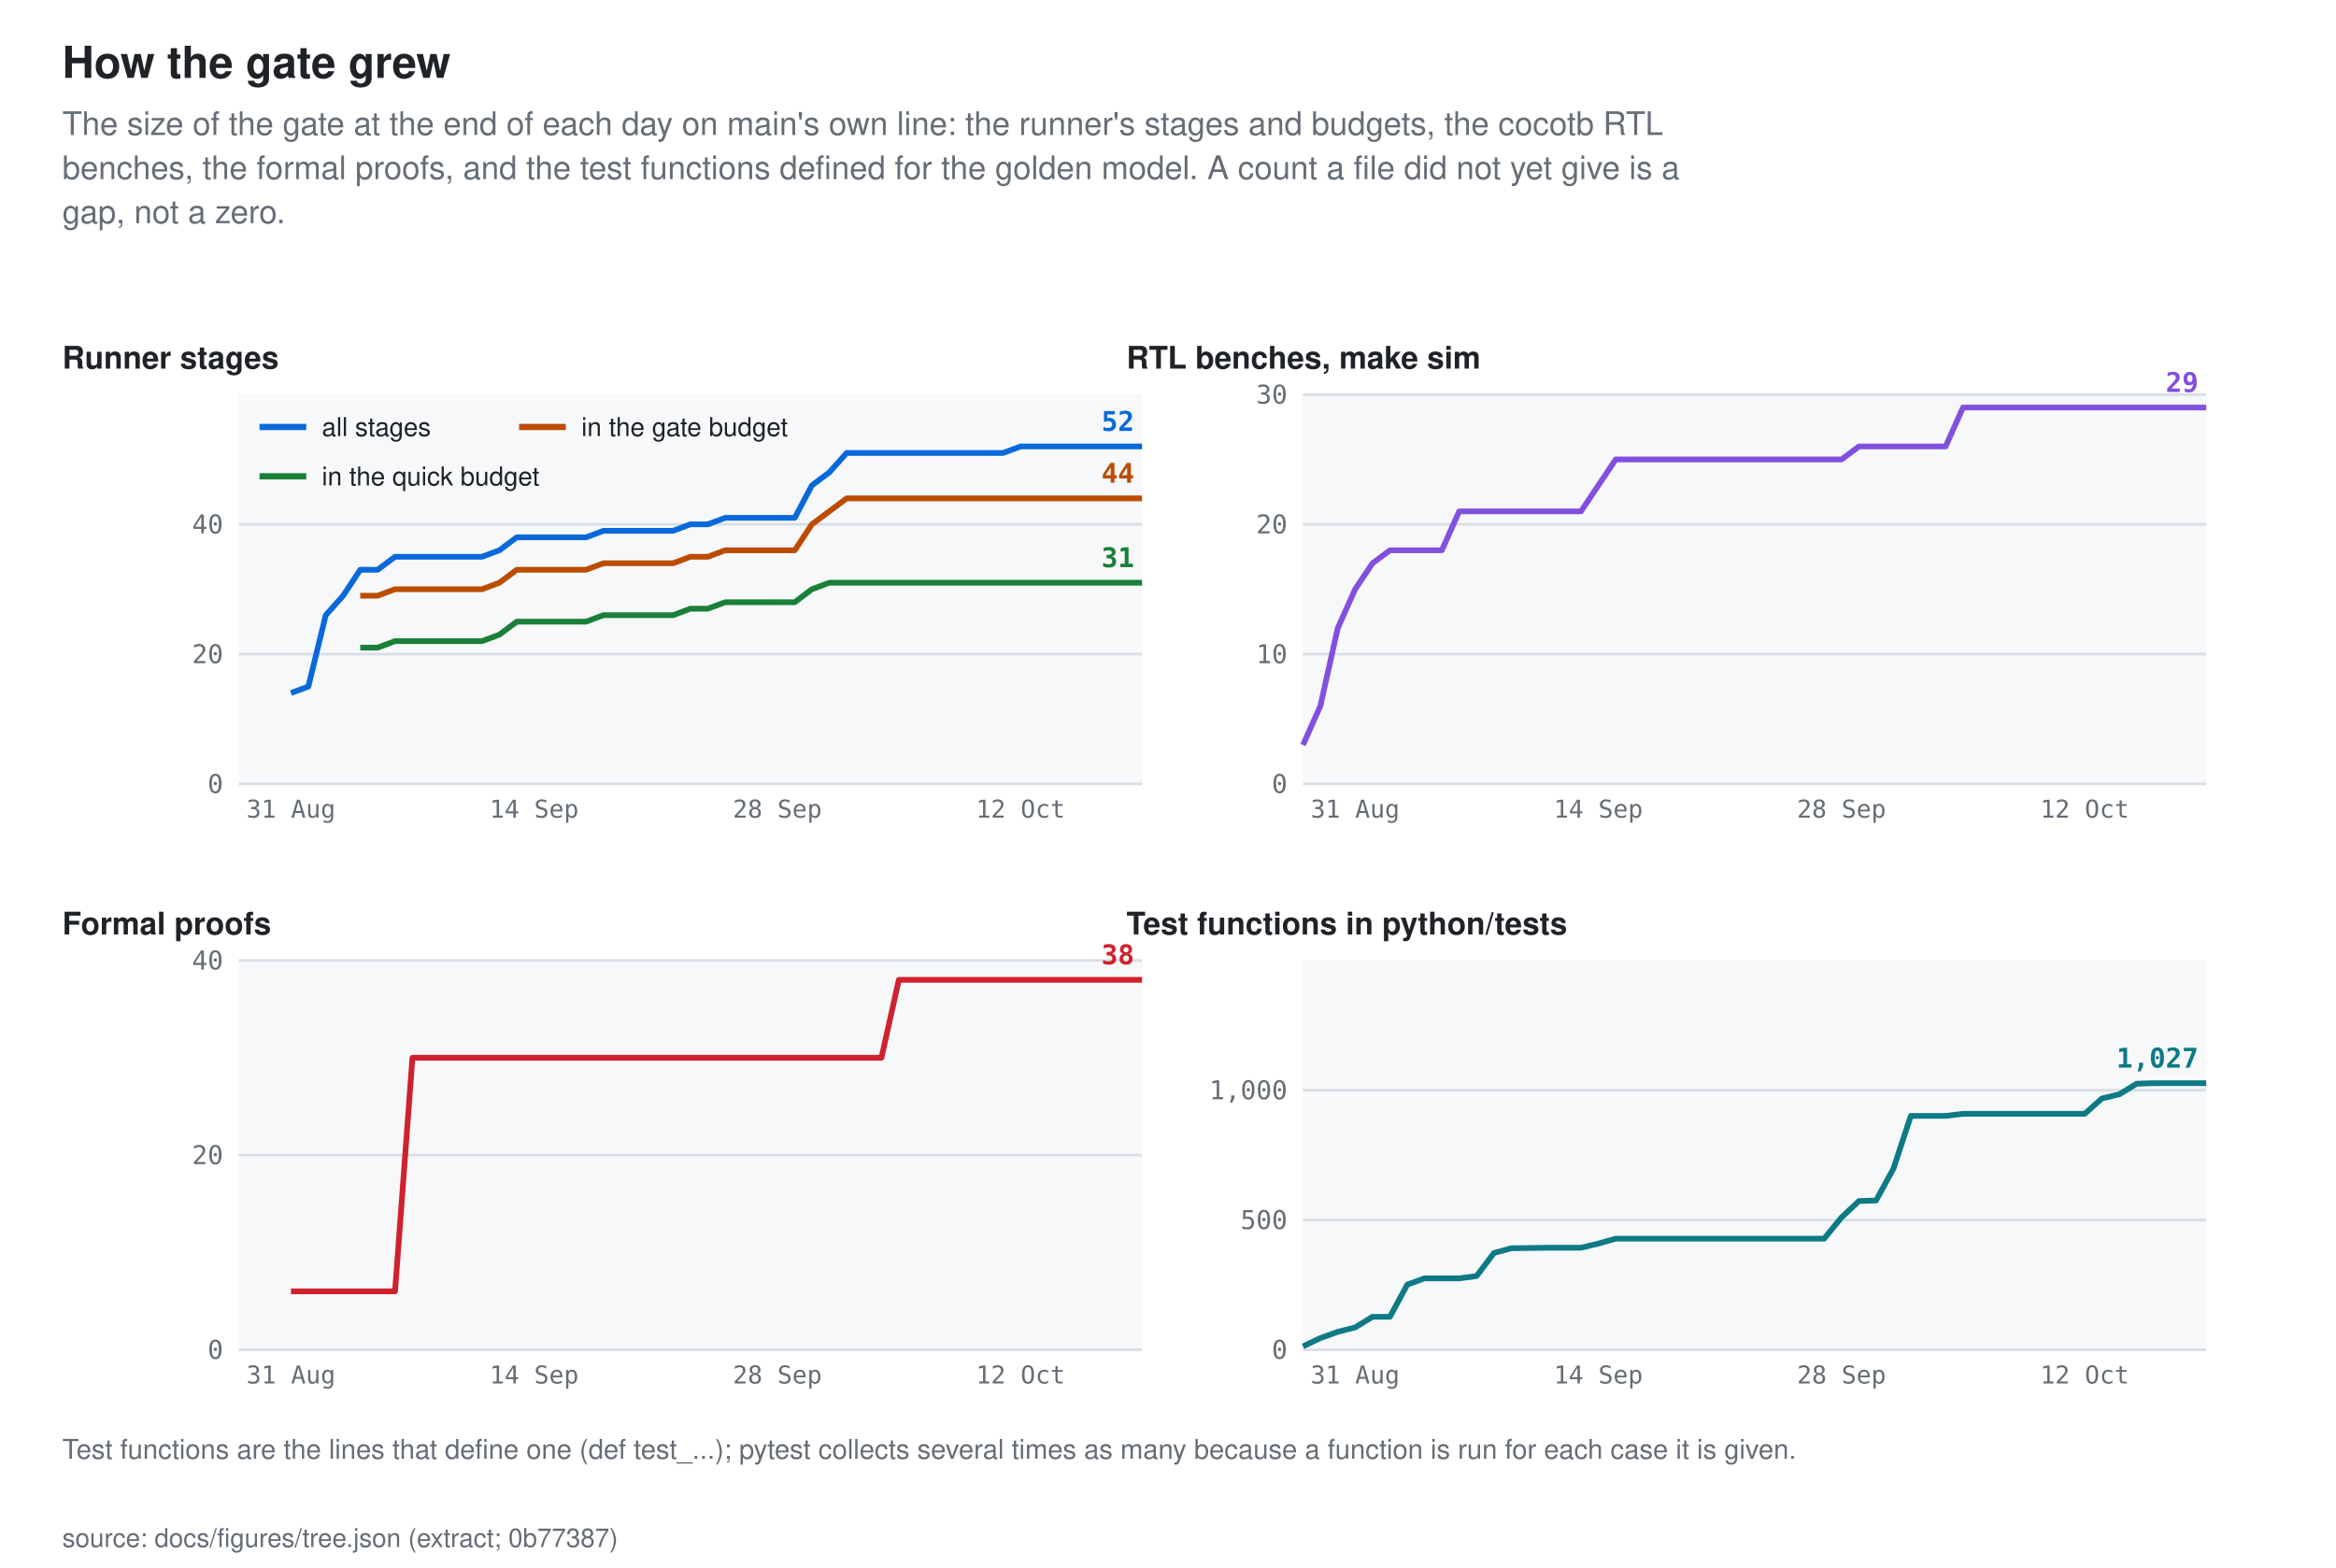
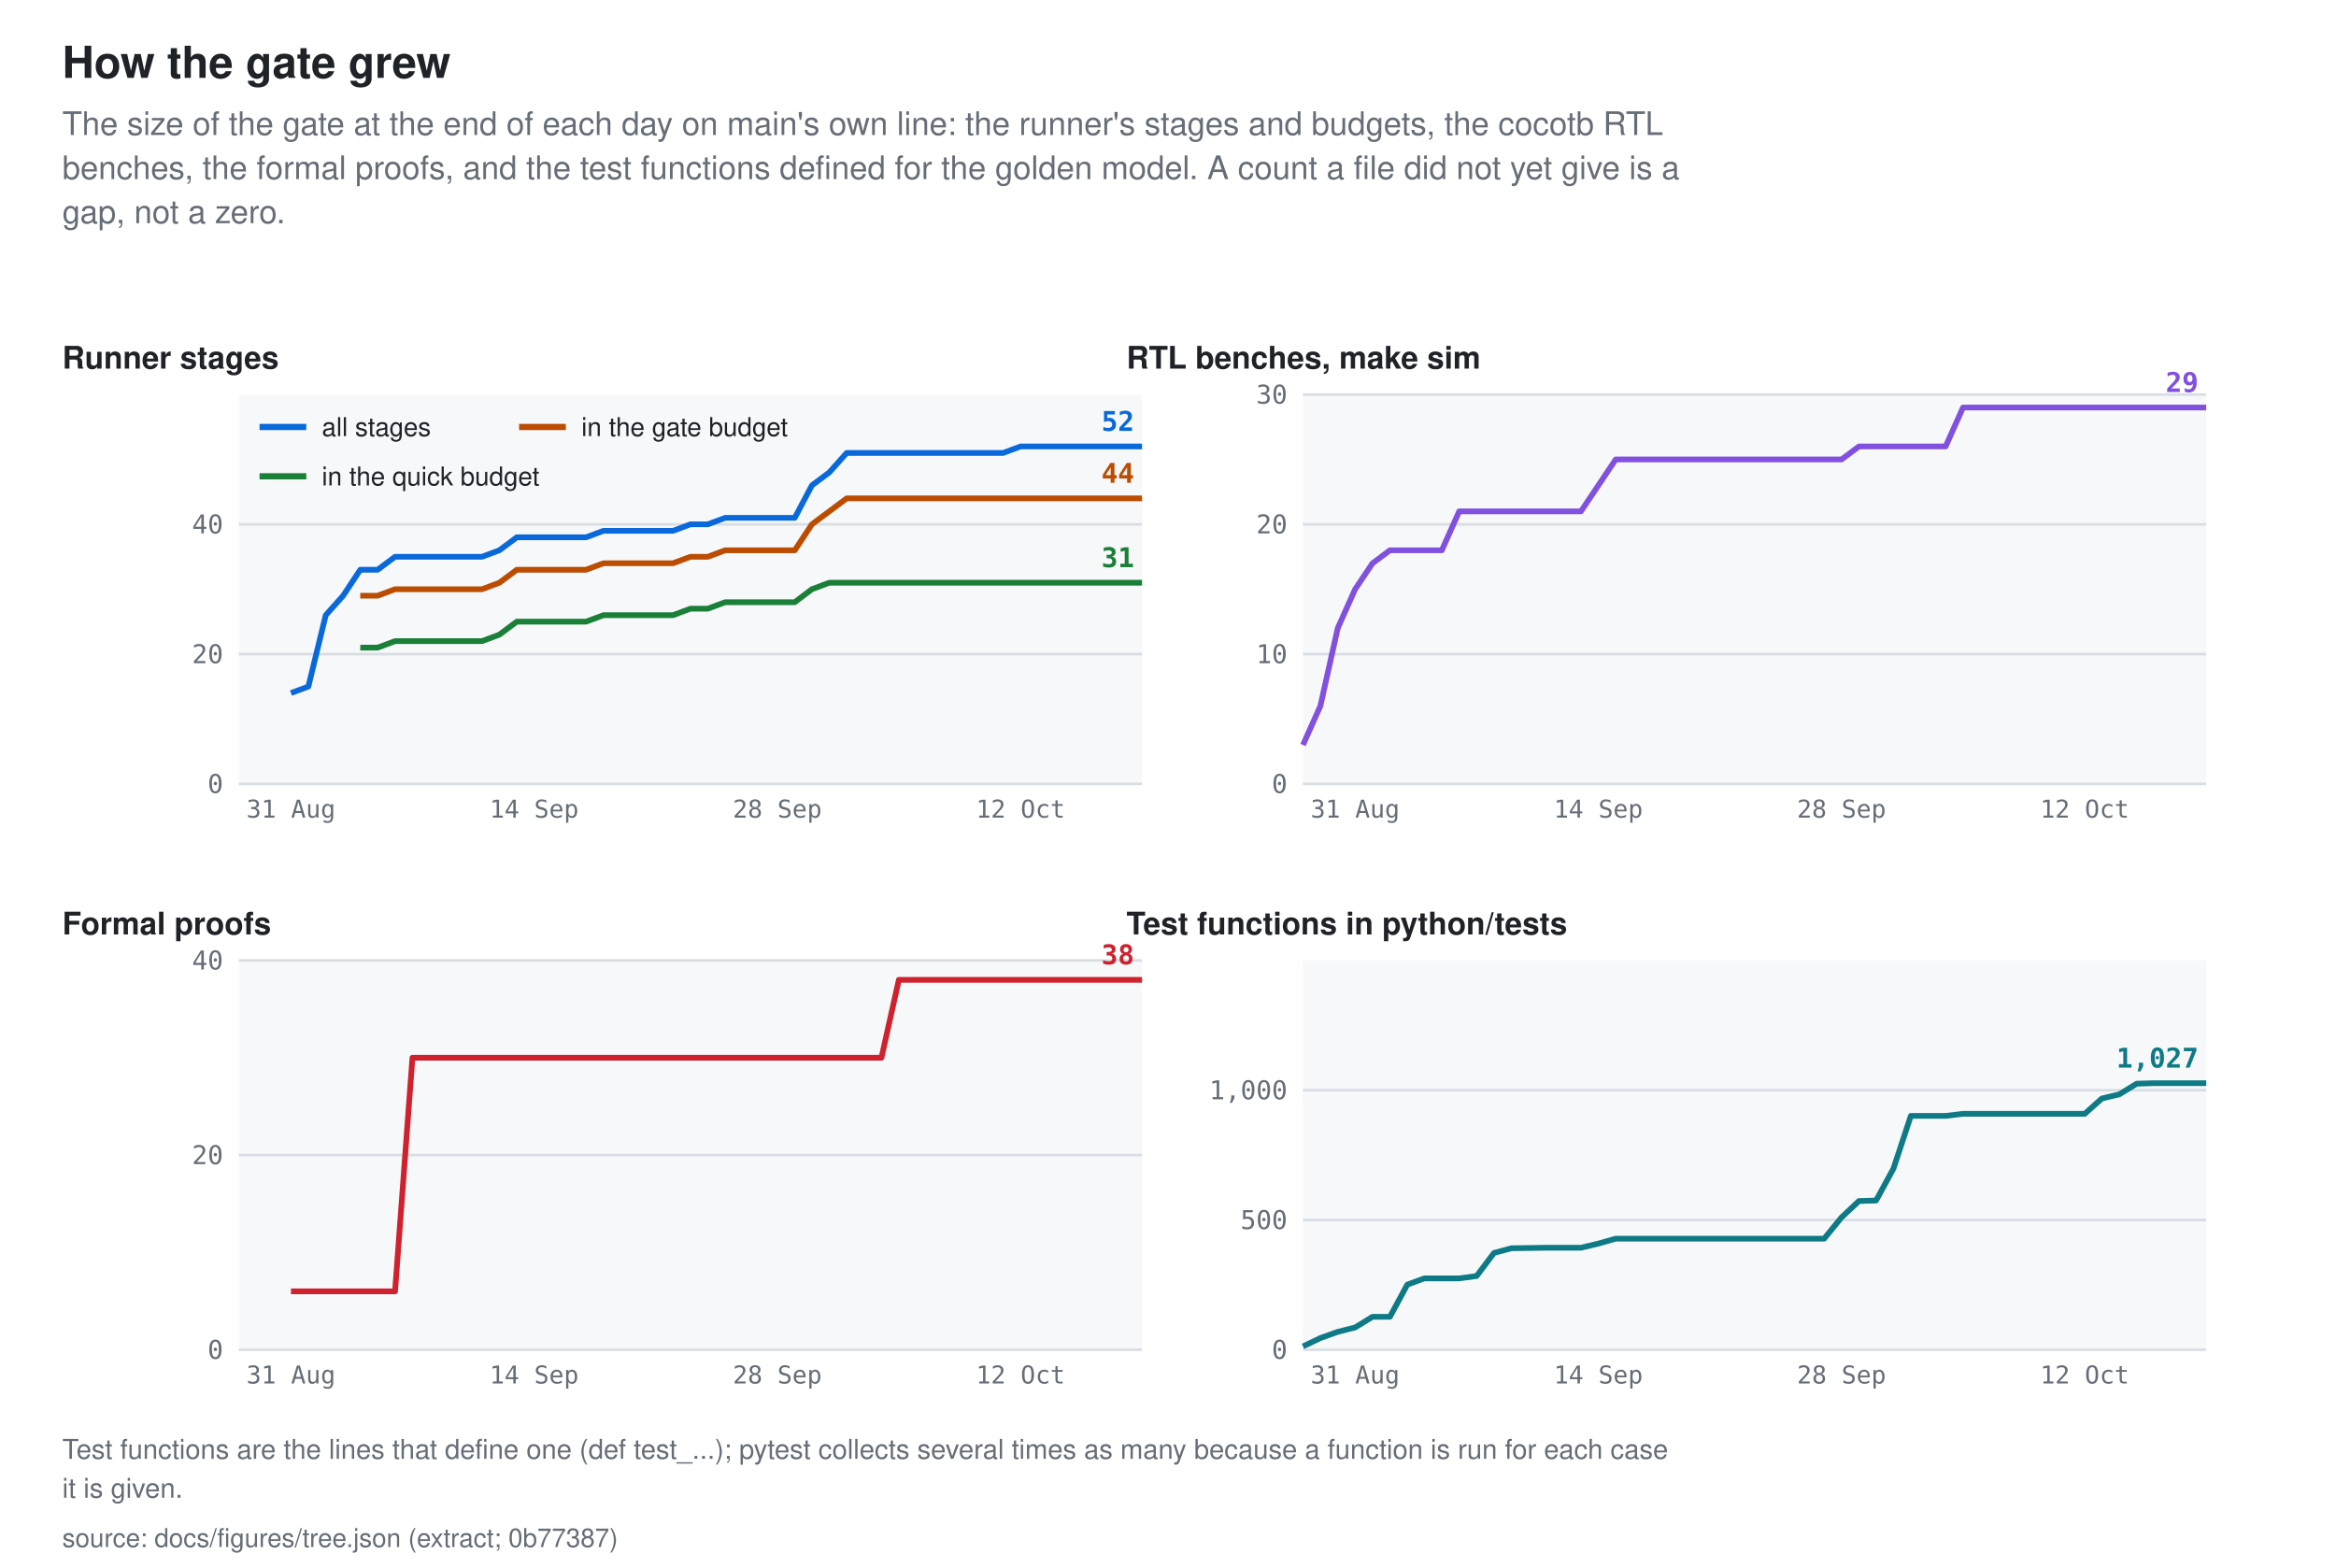
<svg xmlns="http://www.w3.org/2000/svg" width="900" height="604" viewBox="0 0 900 604" role="img" aria-label="Four small charts over time: the verification runner's stages (52, of which 44 in the gate budget and 31 in the quick one), the RTL benches (29), the formal proofs (38) and the golden-model test functions (1,027).">
  <rect width="900" height="604" fill="#ffffff" />
  <text x="24.0" y="30.0" font-family="-apple-system,BlinkMacSystemFont,'Segoe UI',Helvetica,Arial,sans-serif" font-size="17" fill="#1f2328" font-weight="600">How the gate grew</text>
  <text x="24.0" y="52.0" font-family="-apple-system,BlinkMacSystemFont,'Segoe UI',Helvetica,Arial,sans-serif" font-size="12.5" fill="#656d76">The size of the gate at the end of each day on main's own line: the runner's stages and budgets, the cocotb RTL</text>
  <text x="24.0" y="69.0" font-family="-apple-system,BlinkMacSystemFont,'Segoe UI',Helvetica,Arial,sans-serif" font-size="12.5" fill="#656d76">benches, the formal proofs, and the test functions defined for the golden model. A count a file did not yet give is a</text>
  <text x="24.0" y="86.0" font-family="-apple-system,BlinkMacSystemFont,'Segoe UI',Helvetica,Arial,sans-serif" font-size="12.5" fill="#656d76">gap, not a zero.</text>
  <text x="24.0" y="142.0" font-family="-apple-system,BlinkMacSystemFont,'Segoe UI',Helvetica,Arial,sans-serif" font-size="12" fill="#1f2328" font-weight="600">Runner stages</text>
  <rect x="92.0" y="152.0" width="348.0" height="150.0" fill="#f6f8fa" />
  <line x1="92.0" y1="302.0" x2="440.0" y2="302.0" stroke="#d8dee4" stroke-width="1" />
  <text x="86.0" y="305.5" font-family="ui-monospace,SFMono-Regular,'SF Mono',Menlo,Consolas,monospace" font-size="10" fill="#656d76" text-anchor="end">0</text>
  <line x1="92.0" y1="252.0" x2="440.0" y2="252.0" stroke="#d8dee4" stroke-width="1" />
  <text x="86.0" y="255.5" font-family="ui-monospace,SFMono-Regular,'SF Mono',Menlo,Consolas,monospace" font-size="10" fill="#656d76" text-anchor="end">20</text>
  <line x1="92.0" y1="202.0" x2="440.0" y2="202.0" stroke="#d8dee4" stroke-width="1" />
  <text x="86.0" y="205.5" font-family="ui-monospace,SFMono-Regular,'SF Mono',Menlo,Consolas,monospace" font-size="10" fill="#656d76" text-anchor="end">40</text>
  <text x="112.1" y="315.0" font-family="ui-monospace,SFMono-Regular,'SF Mono',Menlo,Consolas,monospace" font-size="9.5" fill="#656d76" text-anchor="middle">31 Aug</text>
  <text x="205.8" y="315.0" font-family="ui-monospace,SFMono-Regular,'SF Mono',Menlo,Consolas,monospace" font-size="9.5" fill="#656d76" text-anchor="middle">14 Sep</text>
  <text x="299.5" y="315.0" font-family="ui-monospace,SFMono-Regular,'SF Mono',Menlo,Consolas,monospace" font-size="9.5" fill="#656d76" text-anchor="middle">28 Sep</text>
  <text x="393.2" y="315.0" font-family="ui-monospace,SFMono-Regular,'SF Mono',Menlo,Consolas,monospace" font-size="9.5" fill="#656d76" text-anchor="middle">12 Oct</text>
  <path d="M112.1,267.0 L118.8,264.5 L125.5,237.0 L132.2,229.5 L138.8,219.5 L145.5,219.5 L152.2,214.5 L158.9,214.5 L165.6,214.5 L172.3,214.5 L179.0,214.5 L185.7,214.5 L192.4,212.0 L199.1,207.0 L205.8,207.0 L212.5,207.0 L219.2,207.0 L225.8,207.0 L232.5,204.5 L239.2,204.5 L245.9,204.5 L252.6,204.5 L259.3,204.5 L266.0,202.0 L272.7,202.0 L279.4,199.5 L286.1,199.5 L292.8,199.5 L299.5,199.5 L306.2,199.5 L312.8,187.0 L319.5,182.0 L326.2,174.5 L332.9,174.5 L339.6,174.5 L346.3,174.5 L353.0,174.5 L359.7,174.5 L366.4,174.5 L373.1,174.5 L379.8,174.5 L386.5,174.5 L393.2,172.0 L399.8,172.0 L406.5,172.0 L413.2,172.0 L419.9,172.0 L426.6,172.0 L433.3,172.0 L440.0,172.0" fill="none" stroke="#0969da" stroke-width="2.2" stroke-linejoin="round" />
  <text x="437.0" y="166.0" font-family="ui-monospace,SFMono-Regular,'SF Mono',Menlo,Consolas,monospace" font-size="10.5" fill="#0969da" font-weight="600" text-anchor="end">52</text>
  <path d="M138.8,229.5 L145.5,229.5 L152.2,227.0 L158.9,227.0 L165.6,227.0 L172.3,227.0 L179.0,227.0 L185.7,227.0 L192.4,224.5 L199.1,219.5 L205.8,219.5 L212.5,219.5 L219.2,219.5 L225.8,219.5 L232.5,217.0 L239.2,217.0 L245.9,217.0 L252.6,217.0 L259.3,217.0 L266.0,214.5 L272.7,214.5 L279.4,212.0 L286.1,212.0 L292.8,212.0 L299.5,212.0 L306.2,212.0 L312.8,202.0 L319.5,197.0 L326.2,192.0 L332.9,192.0 L339.6,192.0 L346.3,192.0 L353.0,192.0 L359.7,192.0 L366.4,192.0 L373.1,192.0 L379.8,192.0 L386.5,192.0 L393.2,192.0 L399.8,192.0 L406.5,192.0 L413.2,192.0 L419.9,192.0 L426.6,192.0 L433.3,192.0 L440.0,192.0" fill="none" stroke="#bc4c00" stroke-width="2.2" stroke-linejoin="round" />
  <text x="437.0" y="186.0" font-family="ui-monospace,SFMono-Regular,'SF Mono',Menlo,Consolas,monospace" font-size="10.5" fill="#bc4c00" font-weight="600" text-anchor="end">44</text>
  <path d="M138.8,249.5 L145.5,249.5 L152.2,247.0 L158.9,247.0 L165.6,247.0 L172.3,247.0 L179.0,247.0 L185.7,247.0 L192.4,244.5 L199.1,239.5 L205.8,239.5 L212.5,239.5 L219.2,239.5 L225.8,239.5 L232.5,237.0 L239.2,237.0 L245.9,237.0 L252.6,237.0 L259.3,237.0 L266.0,234.5 L272.7,234.5 L279.4,232.0 L286.1,232.0 L292.8,232.0 L299.5,232.0 L306.2,232.0 L312.8,227.0 L319.5,224.5 L326.2,224.5 L332.9,224.5 L339.6,224.5 L346.3,224.5 L353.0,224.5 L359.7,224.5 L366.4,224.5 L373.1,224.5 L379.8,224.5 L386.5,224.5 L393.2,224.5 L399.8,224.5 L406.5,224.5 L413.2,224.5 L419.9,224.5 L426.6,224.5 L433.3,224.5 L440.0,224.5" fill="none" stroke="#1a7f37" stroke-width="2.2" stroke-linejoin="round" />
  <text x="437.0" y="218.5" font-family="ui-monospace,SFMono-Regular,'SF Mono',Menlo,Consolas,monospace" font-size="10.5" fill="#1a7f37" font-weight="600" text-anchor="end">31</text>
  <line x1="100.0" y1="164.5" x2="118.0" y2="164.5" stroke="#0969da" stroke-width="2.4" />
  <text x="124.0" y="168.0" font-family="-apple-system,BlinkMacSystemFont,'Segoe UI',Helvetica,Arial,sans-serif" font-size="10" fill="#1f2328">all stages</text>
  <line x1="200.0" y1="164.5" x2="218.0" y2="164.5" stroke="#bc4c00" stroke-width="2.4" />
  <text x="224.0" y="168.0" font-family="-apple-system,BlinkMacSystemFont,'Segoe UI',Helvetica,Arial,sans-serif" font-size="10" fill="#1f2328">in the gate budget</text>
  <line x1="100.0" y1="183.5" x2="118.0" y2="183.5" stroke="#1a7f37" stroke-width="2.4" />
  <text x="124.0" y="187.0" font-family="-apple-system,BlinkMacSystemFont,'Segoe UI',Helvetica,Arial,sans-serif" font-size="10" fill="#1f2328">in the quick budget</text>
  <text x="434.0" y="142.0" font-family="-apple-system,BlinkMacSystemFont,'Segoe UI',Helvetica,Arial,sans-serif" font-size="12" fill="#1f2328" font-weight="600">RTL benches, make sim</text>
  <rect x="502.0" y="152.0" width="348.0" height="150.0" fill="#f6f8fa" />
  <line x1="502.0" y1="302.0" x2="850.0" y2="302.0" stroke="#d8dee4" stroke-width="1" />
  <text x="496.0" y="305.5" font-family="ui-monospace,SFMono-Regular,'SF Mono',Menlo,Consolas,monospace" font-size="10" fill="#656d76" text-anchor="end">0</text>
  <line x1="502.0" y1="252.0" x2="850.0" y2="252.0" stroke="#d8dee4" stroke-width="1" />
  <text x="496.0" y="255.5" font-family="ui-monospace,SFMono-Regular,'SF Mono',Menlo,Consolas,monospace" font-size="10" fill="#656d76" text-anchor="end">10</text>
  <line x1="502.0" y1="202.0" x2="850.0" y2="202.0" stroke="#d8dee4" stroke-width="1" />
  <text x="496.0" y="205.5" font-family="ui-monospace,SFMono-Regular,'SF Mono',Menlo,Consolas,monospace" font-size="10" fill="#656d76" text-anchor="end">20</text>
  <line x1="502.0" y1="152.0" x2="850.0" y2="152.0" stroke="#d8dee4" stroke-width="1" />
  <text x="496.0" y="155.5" font-family="ui-monospace,SFMono-Regular,'SF Mono',Menlo,Consolas,monospace" font-size="10" fill="#656d76" text-anchor="end">30</text>
  <text x="522.1" y="315.0" font-family="ui-monospace,SFMono-Regular,'SF Mono',Menlo,Consolas,monospace" font-size="9.5" fill="#656d76" text-anchor="middle">31 Aug</text>
  <text x="615.8" y="315.0" font-family="ui-monospace,SFMono-Regular,'SF Mono',Menlo,Consolas,monospace" font-size="9.5" fill="#656d76" text-anchor="middle">14 Sep</text>
  <text x="709.5" y="315.0" font-family="ui-monospace,SFMono-Regular,'SF Mono',Menlo,Consolas,monospace" font-size="9.5" fill="#656d76" text-anchor="middle">28 Sep</text>
  <text x="803.2" y="315.0" font-family="ui-monospace,SFMono-Regular,'SF Mono',Menlo,Consolas,monospace" font-size="9.5" fill="#656d76" text-anchor="middle">12 Oct</text>
  <path d="M502.0,287.0 L508.7,272.0 L515.4,242.0 L522.1,227.0 L528.8,217.0 L535.5,212.0 L542.2,212.0 L548.8,212.0 L555.5,212.0 L562.2,197.0 L568.9,197.0 L575.6,197.0 L582.3,197.0 L589.0,197.0 L595.7,197.0 L602.4,197.0 L609.1,197.0 L615.8,187.0 L622.5,177.0 L629.2,177.0 L635.8,177.0 L642.5,177.0 L649.2,177.0 L655.9,177.0 L662.6,177.0 L669.3,177.0 L676.0,177.0 L682.7,177.0 L689.4,177.0 L696.1,177.0 L702.8,177.0 L709.5,177.0 L716.2,172.0 L722.8,172.0 L729.5,172.0 L736.2,172.0 L742.9,172.0 L749.6,172.0 L756.3,157.0 L763.0,157.0 L769.7,157.0 L776.4,157.0 L783.1,157.0 L789.8,157.0 L796.5,157.0 L803.2,157.0 L809.8,157.0 L816.5,157.0 L823.2,157.0 L829.9,157.0 L836.6,157.0 L843.3,157.0 L850.0,157.0" fill="none" stroke="#8250df" stroke-width="2.2" stroke-linejoin="round" />
  <text x="847.0" y="151.0" font-family="ui-monospace,SFMono-Regular,'SF Mono',Menlo,Consolas,monospace" font-size="10.5" fill="#8250df" font-weight="600" text-anchor="end">29</text>
  <text x="24.0" y="360.0" font-family="-apple-system,BlinkMacSystemFont,'Segoe UI',Helvetica,Arial,sans-serif" font-size="12" fill="#1f2328" font-weight="600">Formal proofs</text>
  <rect x="92.0" y="370.0" width="348.0" height="150.0" fill="#f6f8fa" />
  <line x1="92.0" y1="520.0" x2="440.0" y2="520.0" stroke="#d8dee4" stroke-width="1" />
  <text x="86.0" y="523.5" font-family="ui-monospace,SFMono-Regular,'SF Mono',Menlo,Consolas,monospace" font-size="10" fill="#656d76" text-anchor="end">0</text>
  <line x1="92.0" y1="445.0" x2="440.0" y2="445.0" stroke="#d8dee4" stroke-width="1" />
  <text x="86.0" y="448.5" font-family="ui-monospace,SFMono-Regular,'SF Mono',Menlo,Consolas,monospace" font-size="10" fill="#656d76" text-anchor="end">20</text>
  <line x1="92.0" y1="370.0" x2="440.0" y2="370.0" stroke="#d8dee4" stroke-width="1" />
  <text x="86.0" y="373.5" font-family="ui-monospace,SFMono-Regular,'SF Mono',Menlo,Consolas,monospace" font-size="10" fill="#656d76" text-anchor="end">40</text>
  <text x="112.1" y="533.0" font-family="ui-monospace,SFMono-Regular,'SF Mono',Menlo,Consolas,monospace" font-size="9.5" fill="#656d76" text-anchor="middle">31 Aug</text>
  <text x="205.8" y="533.0" font-family="ui-monospace,SFMono-Regular,'SF Mono',Menlo,Consolas,monospace" font-size="9.5" fill="#656d76" text-anchor="middle">14 Sep</text>
  <text x="299.5" y="533.0" font-family="ui-monospace,SFMono-Regular,'SF Mono',Menlo,Consolas,monospace" font-size="9.5" fill="#656d76" text-anchor="middle">28 Sep</text>
  <text x="393.2" y="533.0" font-family="ui-monospace,SFMono-Regular,'SF Mono',Menlo,Consolas,monospace" font-size="9.5" fill="#656d76" text-anchor="middle">12 Oct</text>
  <path d="M112.1,497.5 L118.8,497.5 L125.5,497.5 L132.2,497.5 L138.8,497.5 L145.5,497.5 L152.2,497.5 L158.9,407.5 L165.6,407.5 L172.3,407.5 L179.0,407.5 L185.7,407.5 L192.4,407.5 L199.1,407.5 L205.8,407.5 L212.5,407.5 L219.2,407.5 L225.8,407.5 L232.5,407.5 L239.2,407.5 L245.9,407.5 L252.6,407.5 L259.3,407.5 L266.0,407.5 L272.7,407.5 L279.4,407.5 L286.1,407.5 L292.8,407.5 L299.5,407.5 L306.2,407.5 L312.8,407.5 L319.5,407.5 L326.2,407.5 L332.9,407.5 L339.6,407.5 L346.3,377.5 L353.0,377.5 L359.7,377.5 L366.4,377.5 L373.1,377.5 L379.8,377.5 L386.5,377.5 L393.2,377.5 L399.8,377.5 L406.5,377.5 L413.2,377.5 L419.9,377.5 L426.6,377.5 L433.3,377.5 L440.0,377.5" fill="none" stroke="#cf222e" stroke-width="2.2" stroke-linejoin="round" />
  <text x="437.0" y="371.5" font-family="ui-monospace,SFMono-Regular,'SF Mono',Menlo,Consolas,monospace" font-size="10.5" fill="#cf222e" font-weight="600" text-anchor="end">38</text>
  <text x="434.0" y="360.0" font-family="-apple-system,BlinkMacSystemFont,'Segoe UI',Helvetica,Arial,sans-serif" font-size="12" fill="#1f2328" font-weight="600">Test functions in python/tests</text>
  <rect x="502.0" y="370.0" width="348.0" height="150.0" fill="#f6f8fa" />
  <line x1="502.0" y1="520.0" x2="850.0" y2="520.0" stroke="#d8dee4" stroke-width="1" />
  <text x="496.0" y="523.5" font-family="ui-monospace,SFMono-Regular,'SF Mono',Menlo,Consolas,monospace" font-size="10" fill="#656d76" text-anchor="end">0</text>
  <line x1="502.0" y1="470.0" x2="850.0" y2="470.0" stroke="#d8dee4" stroke-width="1" />
  <text x="496.0" y="473.5" font-family="ui-monospace,SFMono-Regular,'SF Mono',Menlo,Consolas,monospace" font-size="10" fill="#656d76" text-anchor="end">500</text>
  <line x1="502.0" y1="420.0" x2="850.0" y2="420.0" stroke="#d8dee4" stroke-width="1" />
  <text x="496.0" y="423.5" font-family="ui-monospace,SFMono-Regular,'SF Mono',Menlo,Consolas,monospace" font-size="10" fill="#656d76" text-anchor="end">1,000</text>
  <text x="522.1" y="533.0" font-family="ui-monospace,SFMono-Regular,'SF Mono',Menlo,Consolas,monospace" font-size="9.5" fill="#656d76" text-anchor="middle">31 Aug</text>
  <text x="615.8" y="533.0" font-family="ui-monospace,SFMono-Regular,'SF Mono',Menlo,Consolas,monospace" font-size="9.5" fill="#656d76" text-anchor="middle">14 Sep</text>
  <text x="709.5" y="533.0" font-family="ui-monospace,SFMono-Regular,'SF Mono',Menlo,Consolas,monospace" font-size="9.5" fill="#656d76" text-anchor="middle">28 Sep</text>
  <text x="803.2" y="533.0" font-family="ui-monospace,SFMono-Regular,'SF Mono',Menlo,Consolas,monospace" font-size="9.5" fill="#656d76" text-anchor="middle">12 Oct</text>
  <path d="M502.0,518.7 L508.7,515.5 L515.4,513.1 L522.1,511.4 L528.8,507.3 L535.5,507.3 L542.2,494.9 L548.8,492.5 L555.5,492.5 L562.2,492.5 L568.9,491.6 L575.6,482.7 L582.3,480.9 L589.0,480.8 L595.7,480.7 L602.4,480.7 L609.1,480.7 L615.8,479.1 L622.5,477.2 L629.2,477.2 L635.8,477.2 L642.5,477.2 L649.2,477.2 L655.9,477.2 L662.6,477.2 L669.3,477.2 L676.0,477.2 L682.7,477.2 L689.4,477.2 L696.1,477.2 L702.8,477.2 L709.5,469.0 L716.2,462.7 L722.8,462.5 L729.5,450.2 L736.2,429.9 L742.9,429.9 L749.6,429.9 L756.3,429.1 L763.0,429.1 L769.7,429.1 L776.4,429.1 L783.1,429.1 L789.8,429.1 L796.5,429.1 L803.2,429.1 L809.8,423.2 L816.5,421.6 L823.2,417.5 L829.9,417.3 L836.6,417.3 L843.3,417.3 L850.0,417.3" fill="none" stroke="#0e7a86" stroke-width="2.2" stroke-linejoin="round" />
  <text x="847.0" y="411.3" font-family="ui-monospace,SFMono-Regular,'SF Mono',Menlo,Consolas,monospace" font-size="10.5" fill="#0e7a86" font-weight="600" text-anchor="end">1,027</text>
-   <text x="24.0" y="562.0" font-family="-apple-system,BlinkMacSystemFont,'Segoe UI',Helvetica,Arial,sans-serif" font-size="10.5" fill="#656d76">Test functions are the lines that define one (def test_...); pytest collects several times as many because a function is run for each case it is given.</text>
+   <text x="24.0" y="562.0" font-family="-apple-system,BlinkMacSystemFont,'Segoe UI',Helvetica,Arial,sans-serif" font-size="10.5" fill="#656d76">Test functions are the lines that define one (def test_...); pytest collects several times as many because a function is run for each case</text>
+   <text x="24.0" y="577.0" font-family="-apple-system,BlinkMacSystemFont,'Segoe UI',Helvetica,Arial,sans-serif" font-size="10.5" fill="#656d76">it is given.</text>
  <text x="24.0" y="596.0" font-family="-apple-system,BlinkMacSystemFont,'Segoe UI',Helvetica,Arial,sans-serif" font-size="10" fill="#656d76">source: docs/figures/tree.json (extract; 0b77387)</text>
</svg>
